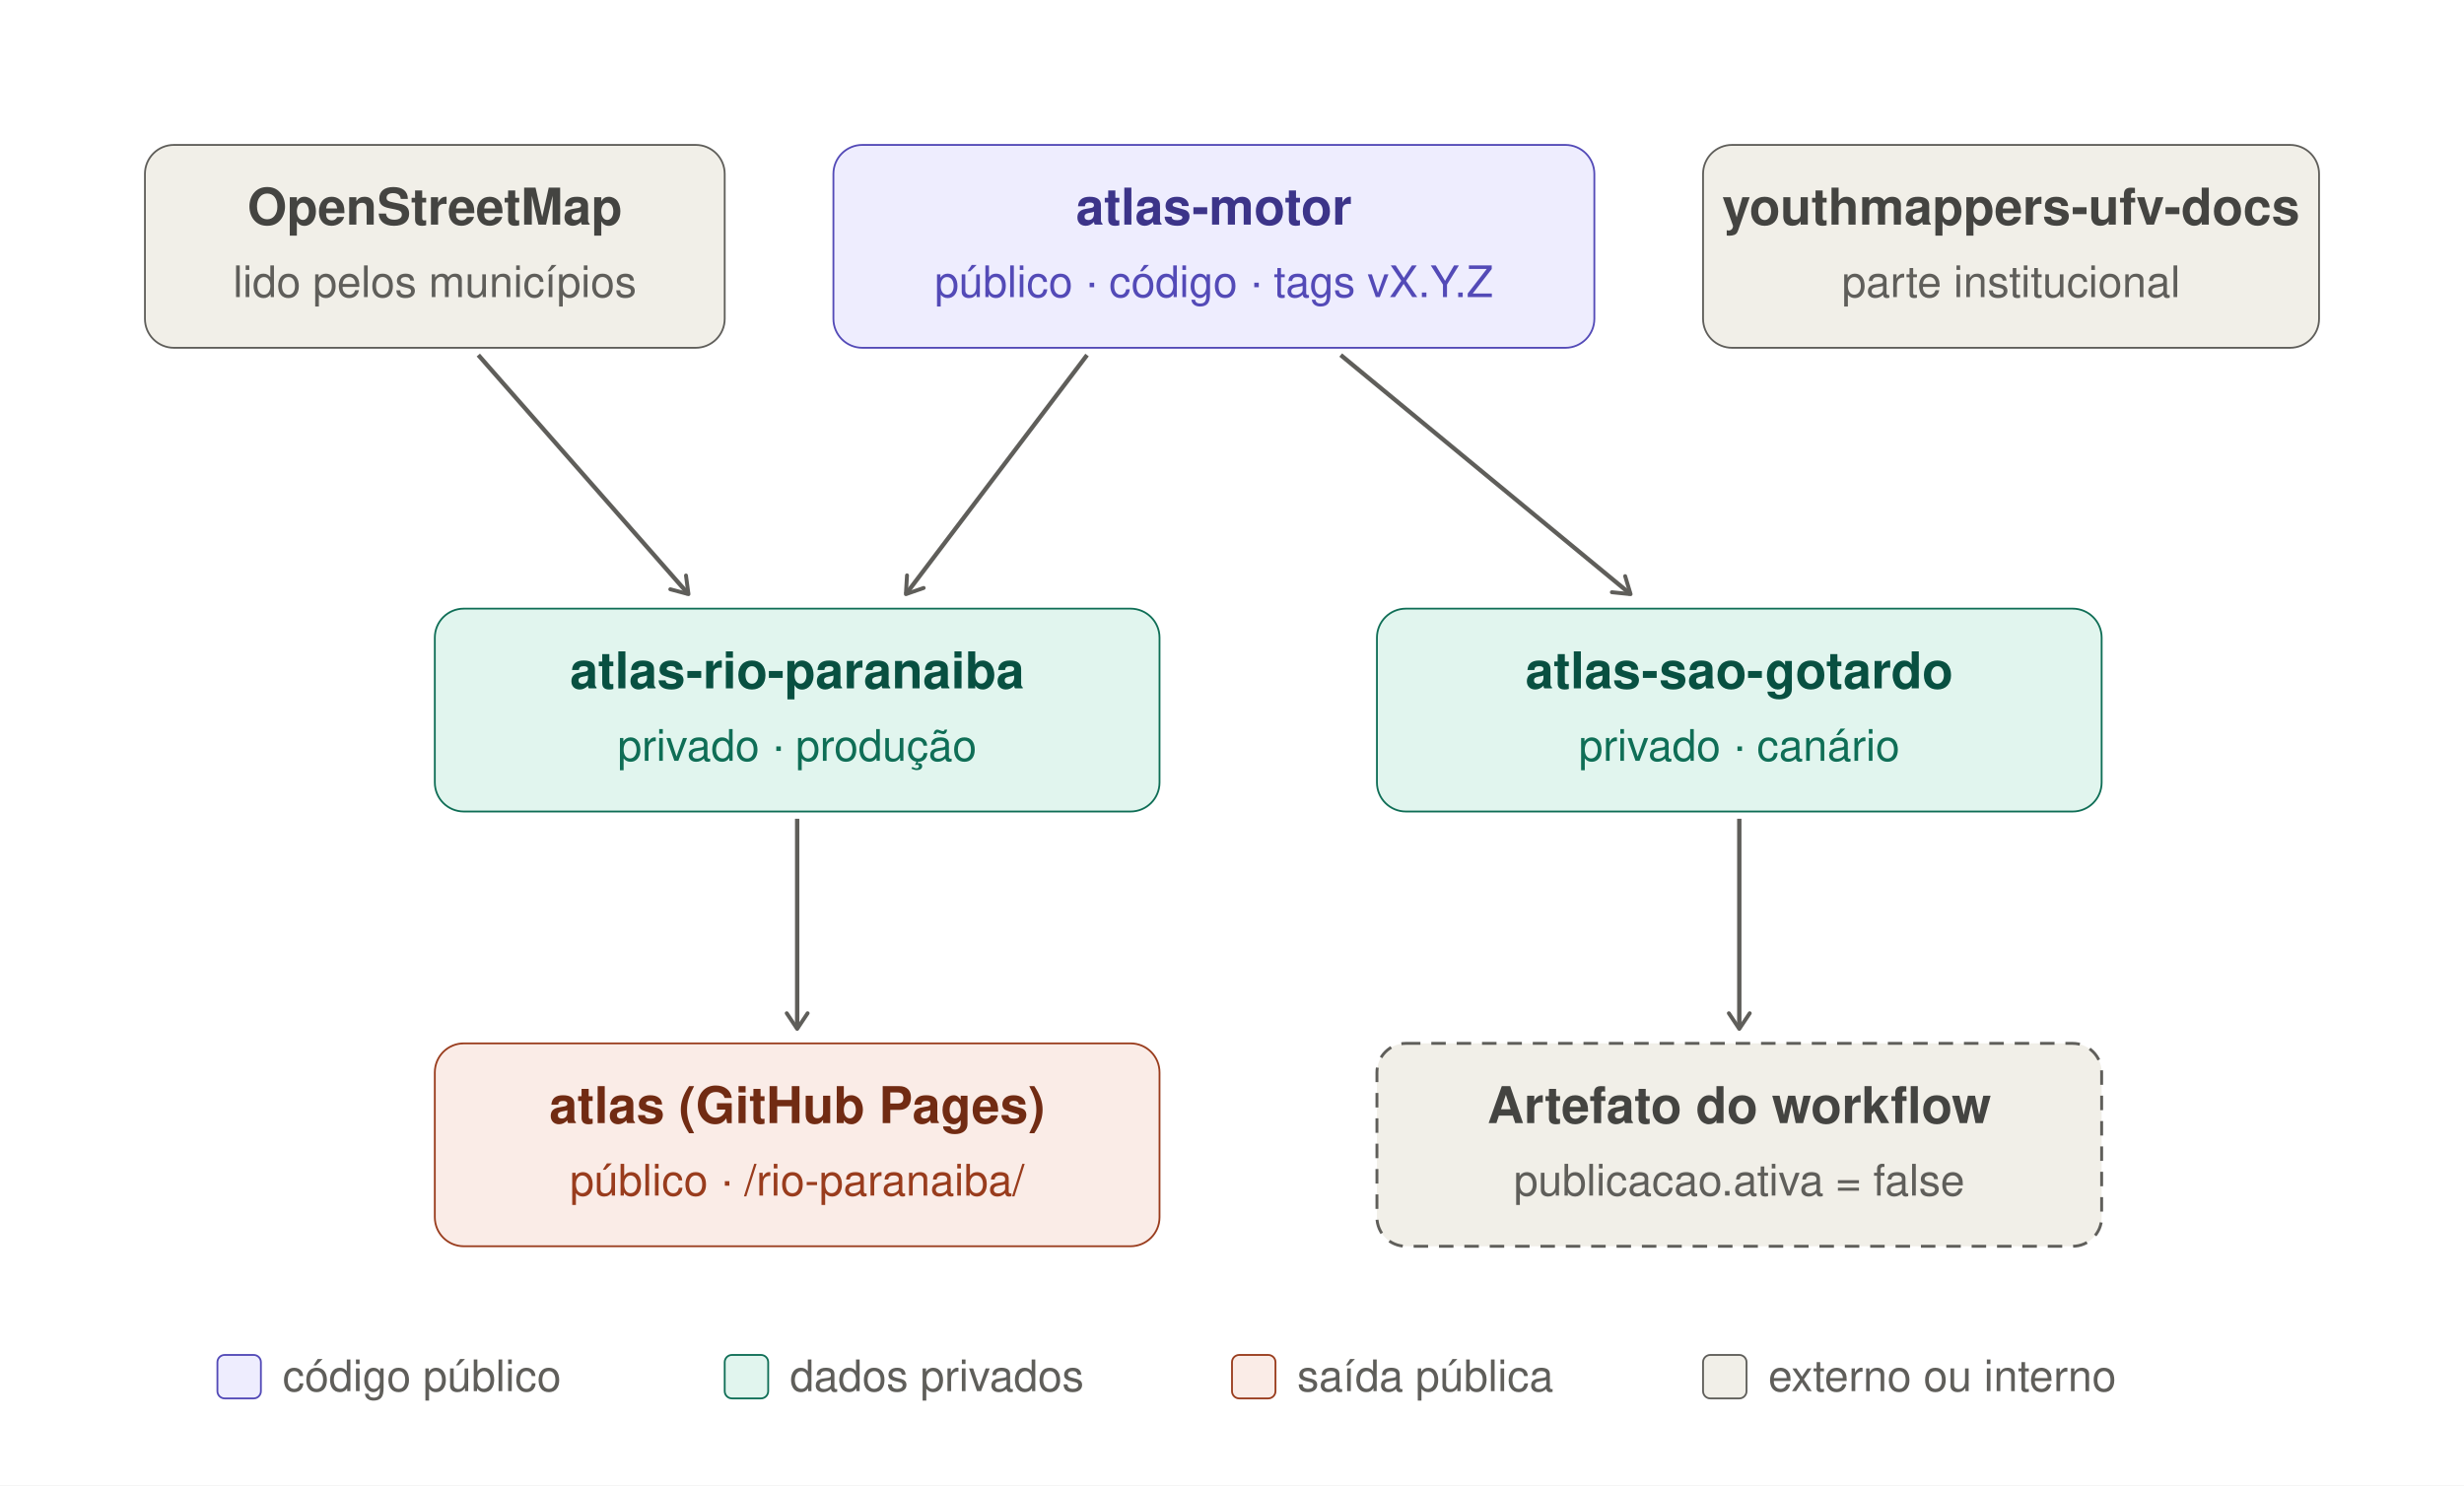
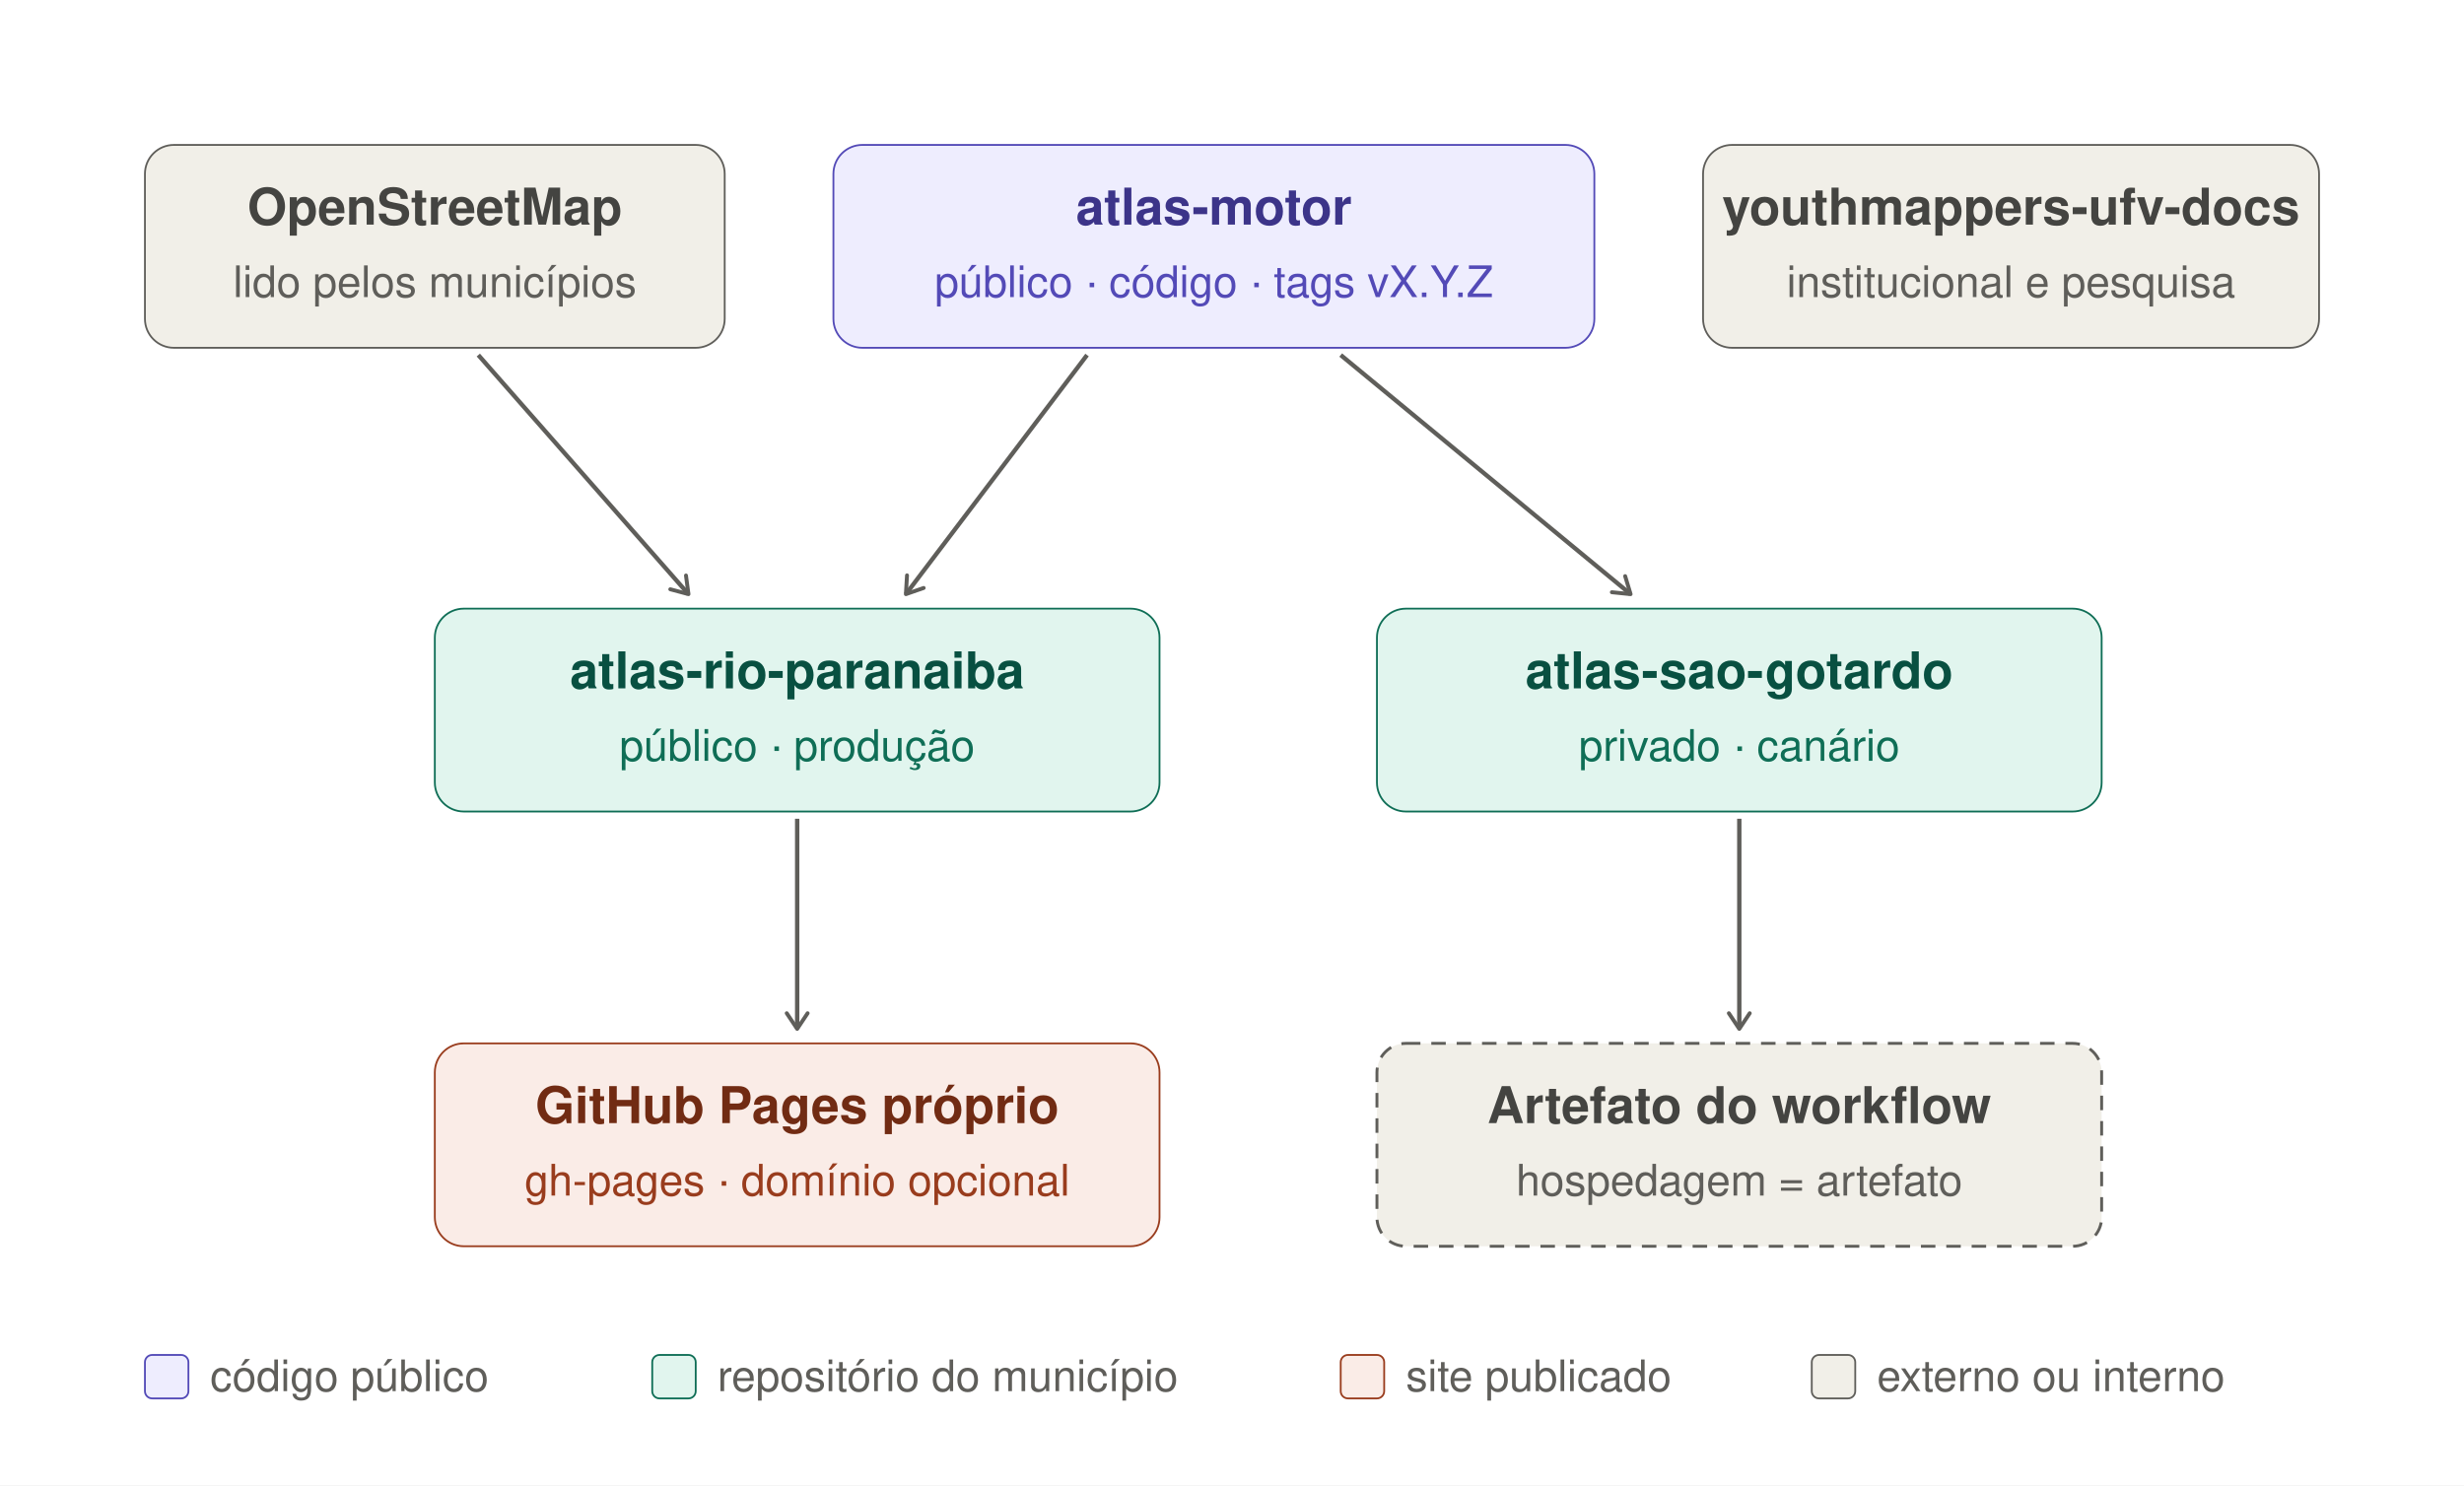
<svg xmlns="http://www.w3.org/2000/svg" viewBox="0 0 680 410" width="680" height="410" role="img">
  <style>text{font-family:"Segoe UI",Helvetica,Arial,sans-serif}.t{font-size:14px;font-weight:600}.s{font-size:12px}</style>
  <rect width="100%" height="100%" fill="#ffffff" />
  <defs>
    <marker id="a" viewBox="0 0 10 10" refX="8" refY="5" markerWidth="6" markerHeight="6" orient="auto-start-reverse">
      <path d="M2 1L8 5L2 9" fill="none" stroke="#5F5E5A" stroke-width="1.5" stroke-linecap="round" stroke-linejoin="round" />
    </marker>
  </defs>
  <rect x="40" y="40" width="160" height="56" rx="8" fill="#F1EFE8" stroke="#5F5E5A" stroke-width="0.5" />
  <text class="t" x="120" y="62" text-anchor="middle" fill="#444441">OpenStreetMap</text>
  <text class="s" x="120" y="82" text-anchor="middle" fill="#5F5E5A">lido pelos municípios</text>
  <rect x="230" y="40" width="210" height="56" rx="8" fill="#EEEDFE" stroke="#534AB7" stroke-width="0.5" />
  <text class="t" x="335" y="62" text-anchor="middle" fill="#3C3489">atlas-motor</text>
  <text class="s" x="335" y="82" text-anchor="middle" fill="#534AB7">público · código · tags vX.Y.Z</text>
  <rect x="470" y="40" width="170" height="56" rx="8" fill="#F1EFE8" stroke="#5F5E5A" stroke-width="0.5" />
  <text class="t" x="555" y="62" text-anchor="middle" fill="#444441">youthmappers-ufv-docs</text>
-   <text class="s" x="555" y="82" text-anchor="middle" fill="#5F5E5A">parte institucional</text>
+   <text class="s" x="555" y="82" text-anchor="middle" fill="#5F5E5A">institucional e pesquisa</text>
  <line x1="132" y1="98" x2="190" y2="164" stroke="#5F5E5A" stroke-width="1.2" marker-end="url(#a)" />
  <line x1="300" y1="98" x2="250" y2="164" stroke="#5F5E5A" stroke-width="1.2" marker-end="url(#a)" />
  <line x1="370" y1="98" x2="450" y2="164" stroke="#5F5E5A" stroke-width="1.2" marker-end="url(#a)" />
  <rect x="120" y="168" width="200" height="56" rx="8" fill="#E1F5EE" stroke="#0F6E56" stroke-width="0.5" />
  <text class="t" x="220" y="190" text-anchor="middle" fill="#085041">atlas-rio-paranaiba</text>
-   <text class="s" x="220" y="210" text-anchor="middle" fill="#0F6E56">privado · produção</text>
+   <text class="s" x="220" y="210" text-anchor="middle" fill="#0F6E56">público · produção</text>
  <rect x="380" y="168" width="200" height="56" rx="8" fill="#E1F5EE" stroke="#0F6E56" stroke-width="0.5" />
  <text class="t" x="480" y="190" text-anchor="middle" fill="#085041">atlas-sao-gotardo</text>
  <text class="s" x="480" y="210" text-anchor="middle" fill="#0F6E56">privado · canário</text>
  <line x1="220" y1="226" x2="220" y2="284" stroke="#5F5E5A" stroke-width="1.2" marker-end="url(#a)" />
  <line x1="480" y1="226" x2="480" y2="284" stroke="#5F5E5A" stroke-width="1.2" marker-end="url(#a)" />
  <rect x="120" y="288" width="200" height="56" rx="8" fill="#FAECE7" stroke="#993C1D" stroke-width="0.5" />
-   <text class="t" x="220" y="310" text-anchor="middle" fill="#712B13">atlas (GitHub Pages)</text>
-   <text class="s" x="220" y="330" text-anchor="middle" fill="#993C1D">público · /rio-paranaiba/</text>
+   <text class="t" x="220" y="310" text-anchor="middle" fill="#712B13">GitHub Pages próprio</text>
+   <text class="s" x="220" y="330" text-anchor="middle" fill="#993C1D">gh-pages · domínio opcional</text>
  <rect x="380" y="288" width="200" height="56" rx="8" fill="#F1EFE8" stroke="#5F5E5A" stroke-width="0.8" stroke-dasharray="4 3" />
  <text class="t" x="480" y="310" text-anchor="middle" fill="#444441">Artefato do workflow</text>
-   <text class="s" x="480" y="330" text-anchor="middle" fill="#5F5E5A">publicacao.ativa = false</text>
-   <rect x="60" y="374" width="12" height="12" rx="2" fill="#EEEDFE" stroke="#534AB7" stroke-width="0.5" />
-   <text class="s" x="78" y="384" fill="#5F5E5A">código público</text>
-   <rect x="200" y="374" width="12" height="12" rx="2" fill="#E1F5EE" stroke="#0F6E56" stroke-width="0.5" />
-   <text class="s" x="218" y="384" fill="#5F5E5A">dados privados</text>
-   <rect x="340" y="374" width="12" height="12" rx="2" fill="#FAECE7" stroke="#993C1D" stroke-width="0.5" />
-   <text class="s" x="358" y="384" fill="#5F5E5A">saída pública</text>
-   <rect x="470" y="374" width="12" height="12" rx="2" fill="#F1EFE8" stroke="#5F5E5A" stroke-width="0.5" />
-   <text class="s" x="488" y="384" fill="#5F5E5A">externo ou interno</text>
+   <text class="s" x="480" y="330" text-anchor="middle" fill="#5F5E5A">hospedagem = artefato</text>
+   <rect x="40" y="374" width="12" height="12" rx="2" fill="#EEEDFE" stroke="#534AB7" stroke-width="0.5" />
+   <text class="s" x="58" y="384" fill="#5F5E5A">código público</text>
+   <rect x="180" y="374" width="12" height="12" rx="2" fill="#E1F5EE" stroke="#0F6E56" stroke-width="0.5" />
+   <text class="s" x="198" y="384" fill="#5F5E5A">repositório do município</text>
+   <rect x="370" y="374" width="12" height="12" rx="2" fill="#FAECE7" stroke="#993C1D" stroke-width="0.5" />
+   <text class="s" x="388" y="384" fill="#5F5E5A">site publicado</text>
+   <rect x="500" y="374" width="12" height="12" rx="2" fill="#F1EFE8" stroke="#5F5E5A" stroke-width="0.5" />
+   <text class="s" x="518" y="384" fill="#5F5E5A">externo ou interno</text>
</svg>
